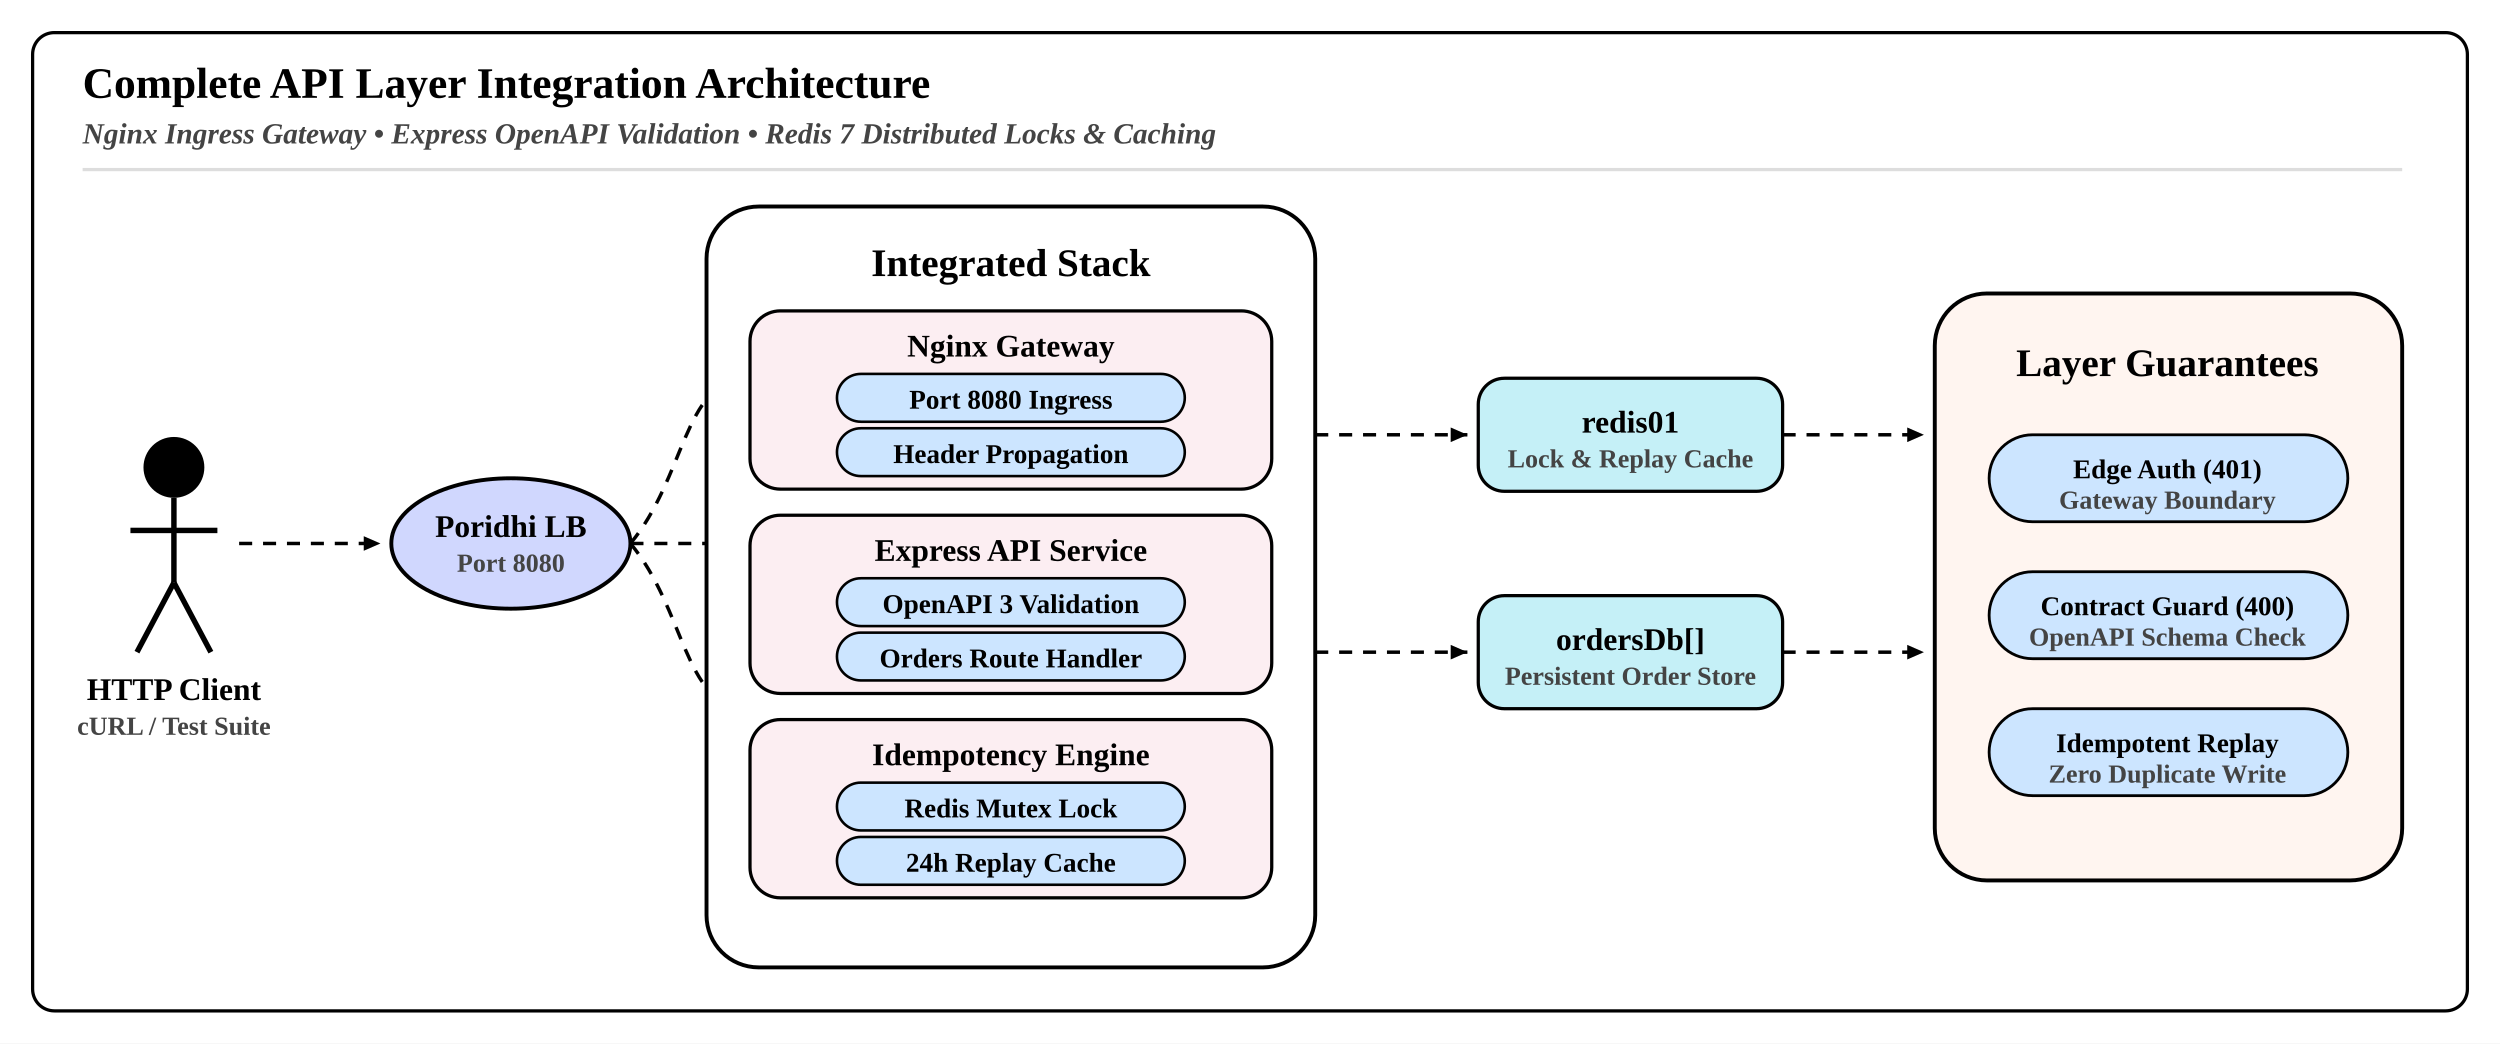
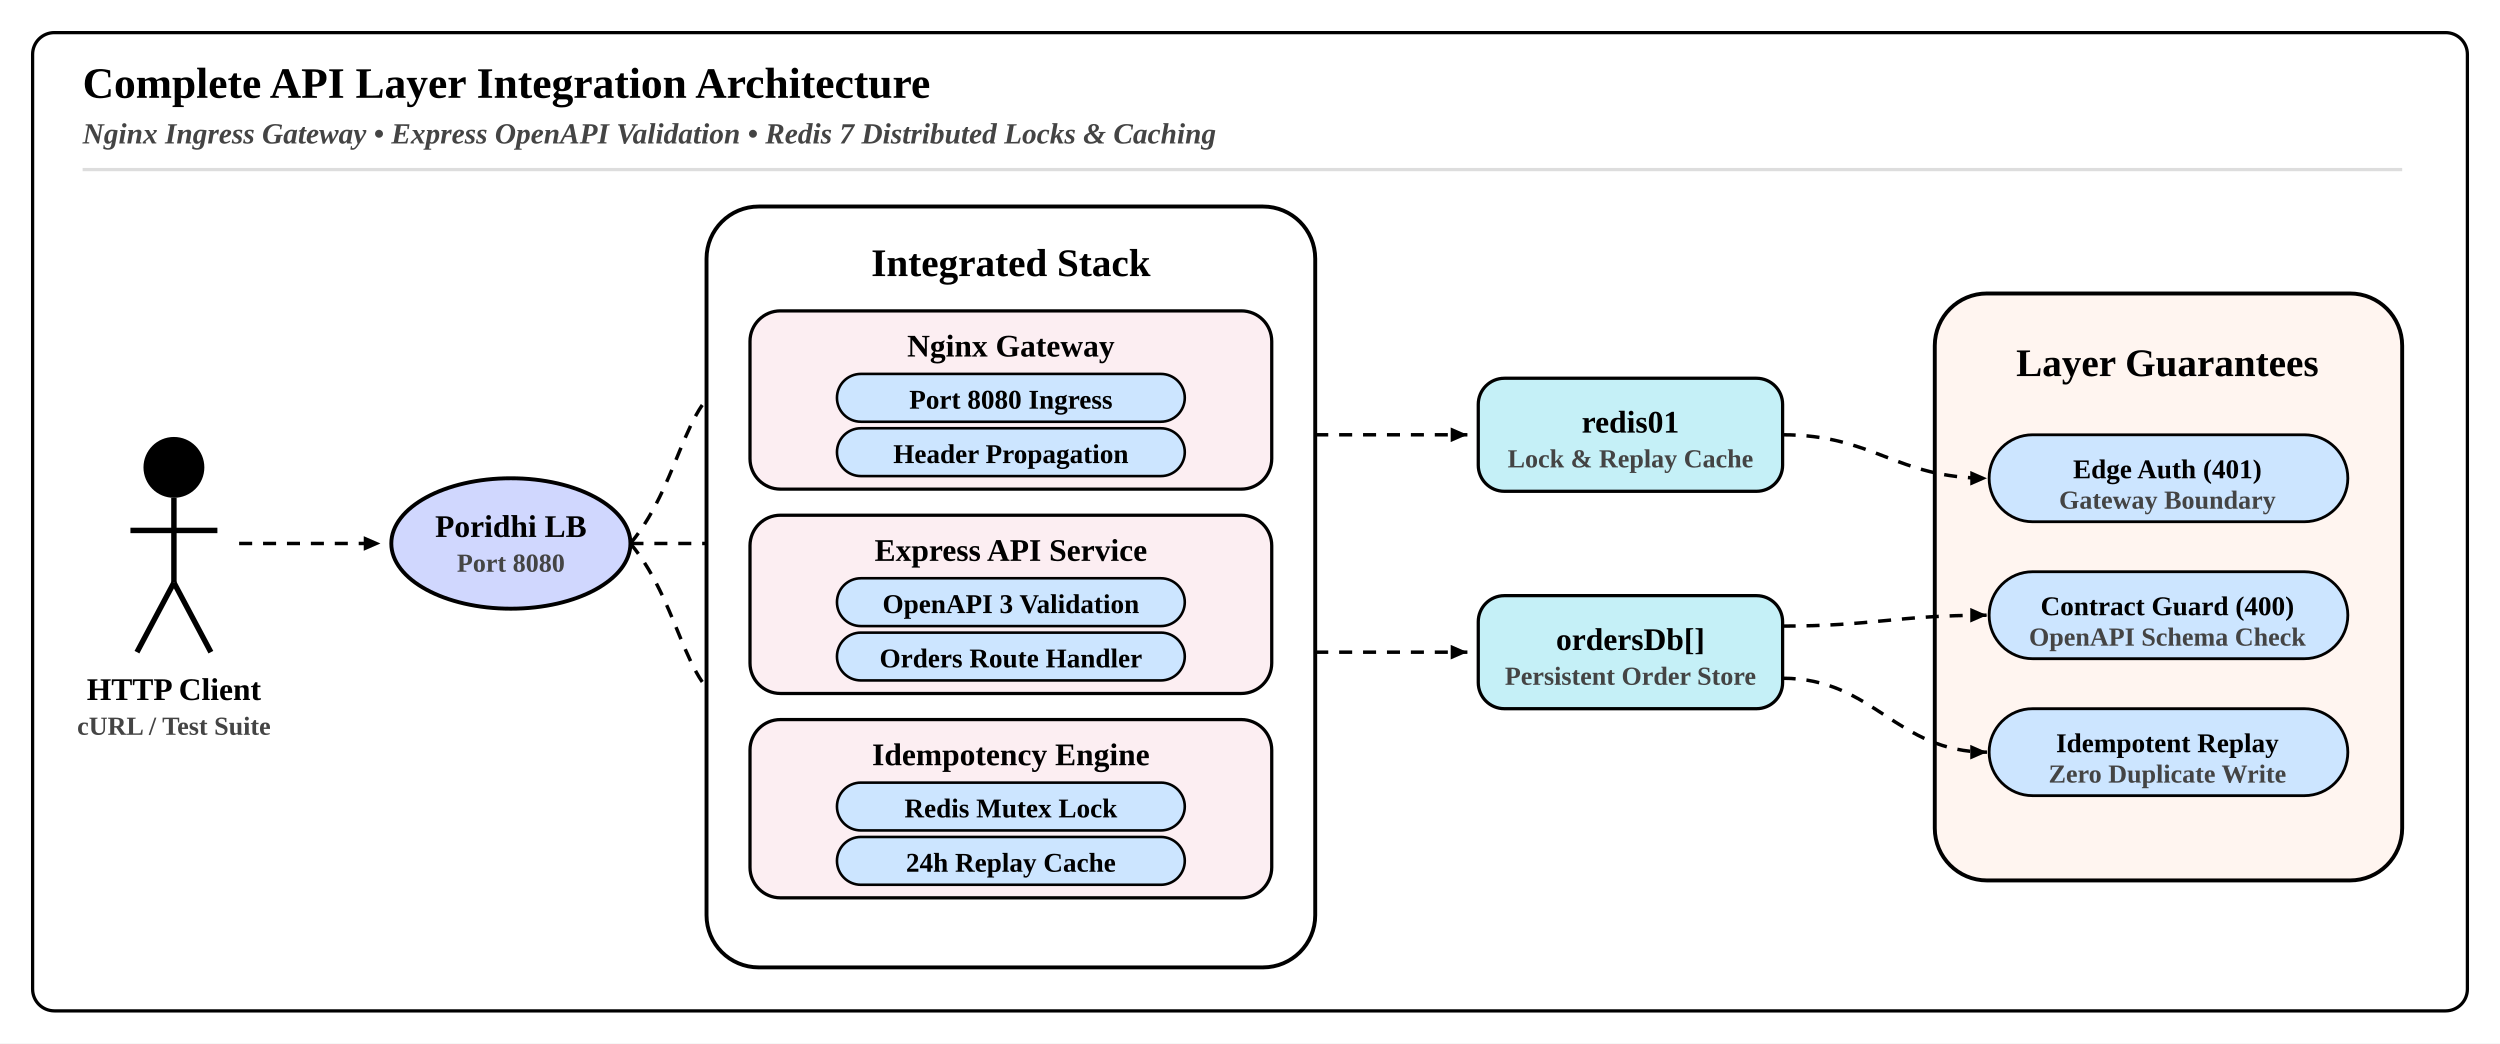
<svg xmlns="http://www.w3.org/2000/svg" viewBox="0 0 1150 480" width="1150" height="480">
  <defs>
    <marker id="arrow" viewBox="0 0 10 10" refX="8" refY="5" markerWidth="6" markerHeight="6" orient="auto-start-reverse">
      <path d="M 0 1.5 L 8 5 L 0 8.5 z" fill="#000000" />
    </marker>
    <style>
      text {
        font-family: "Times New Roman", Times, "Liberation Serif", serif;
        font-weight: bold;
        fill: #000000;
      }
      .banner-title { font-size: 20px; font-weight: bold; }
      .banner-sub { font-size: 13.5px; fill: #444444; font-style: italic; }
      .group-title { font-size: 18px; text-anchor: middle; }
      .card-title { font-size: 14.5px; text-anchor: middle; }
      .pill-text { font-size: 12.5px; text-anchor: middle; }
      .box-title { font-size: 14.5px; text-anchor: middle; }
      .box-sub { font-size: 12px; text-anchor: middle; fill: #444444; }
      .flow-arrow {
        stroke: #000000;
        stroke-width: 1.6;
        stroke-dasharray: 6 5;
        fill: none;
        animation: flowAnimation 1s linear infinite;
      }
      @keyframes flowAnimation {
        from { stroke-dashoffset: 22; }
        to { stroke-dashoffset: 0; }
      }
    </style>
  </defs>
  <rect width="100%" height="100%" fill="#ffffff" />
  <rect x="15" y="15" width="1120" height="450" rx="10" fill="#ffffff" stroke="#000000" stroke-width="1.5" />
  <text x="38" y="45" class="banner-title">Complete API Layer Integration Architecture</text>
  <text x="38" y="66" class="banner-sub">Nginx Ingress Gateway • Express OpenAPI Validation • Redis 7 Distributed Locks &amp; Caching</text>
  <line x1="38" y1="78" x2="1105" y2="78" stroke="#dddddd" stroke-width="1.5" />
  <g id="client" transform="translate(55, 230)">
    <circle cx="25" cy="-15" r="14" fill="#000000" />
    <line x1="25" y1="-1" x2="25" y2="38" stroke="#000000" stroke-width="2.5" />
    <line x1="5" y1="14" x2="45" y2="14" stroke="#000000" stroke-width="2.5" />
    <line x1="25" y1="38" x2="8" y2="70" stroke="#000000" stroke-width="2.5" />
    <line x1="25" y1="38" x2="42" y2="70" stroke="#000000" stroke-width="2.5" />
    <text x="25" y="92" class="box-title">HTTP Client</text>
    <text x="25" y="108" class="box-sub">cURL / Test Suite</text>
  </g>
  <path d="M 110 250 L 175 250" class="flow-arrow" marker-end="url(#arrow)">
    <animate attributeName="stroke-dashoffset" from="22" to="0" dur="1s" repeatCount="indefinite" />
  </path>
  <g id="lb" transform="translate(180, 210)">
    <ellipse cx="55" cy="40" rx="55" ry="30" fill="#d0d7fe" stroke="#000000" stroke-width="1.8" />
    <text x="55" y="37" class="box-title">Poridhi LB</text>
    <text x="55" y="53" class="box-sub">Port 8080</text>
  </g>
  <path d="M 290 250 C 315 220, 315 175, 342 175" class="flow-arrow" marker-end="url(#arrow)">
    <animate attributeName="stroke-dashoffset" from="22" to="0" dur="1s" repeatCount="indefinite" />
  </path>
  <path d="M 290 250 L 342 250" class="flow-arrow" marker-end="url(#arrow)">
    <animate attributeName="stroke-dashoffset" from="22" to="0" dur="1s" repeatCount="indefinite" />
  </path>
  <path d="M 290 250 C 315 280, 315 325, 342 325" class="flow-arrow" marker-end="url(#arrow)">
    <animate attributeName="stroke-dashoffset" from="22" to="0" dur="1s" repeatCount="indefinite" />
  </path>
  <g id="web-app" transform="translate(325, 95)">
    <rect x="0" y="0" width="280" height="350" rx="24" fill="#ffffff" stroke="#000000" stroke-width="1.8" />
    <text x="140" y="32" class="group-title">Integrated Stack</text>
    <g transform="translate(20, 48)">
      <rect x="0" y="0" width="240" height="82" rx="14" fill="#fceef2" stroke="#000000" stroke-width="1.5" />
      <text x="120" y="21" class="card-title">Nginx Gateway</text>
      <rect x="40" y="29" width="160" height="22" rx="11" fill="#cce5ff" stroke="#000000" stroke-width="1.2" />
      <text x="120" y="45" class="pill-text">Port 8080 Ingress</text>
      <rect x="40" y="54" width="160" height="22" rx="11" fill="#cce5ff" stroke="#000000" stroke-width="1.2" />
      <text x="120" y="70" class="pill-text">Header Propagation</text>
    </g>
    <g transform="translate(20, 142)">
      <rect x="0" y="0" width="240" height="82" rx="14" fill="#fceef2" stroke="#000000" stroke-width="1.5" />
      <text x="120" y="21" class="card-title">Express API Service</text>
      <rect x="40" y="29" width="160" height="22" rx="11" fill="#cce5ff" stroke="#000000" stroke-width="1.2" />
      <text x="120" y="45" class="pill-text">OpenAPI 3 Validation</text>
      <rect x="40" y="54" width="160" height="22" rx="11" fill="#cce5ff" stroke="#000000" stroke-width="1.2" />
      <text x="120" y="70" class="pill-text">Orders Route Handler</text>
    </g>
    <g transform="translate(20, 236)">
      <rect x="0" y="0" width="240" height="82" rx="14" fill="#fceef2" stroke="#000000" stroke-width="1.5" />
      <text x="120" y="21" class="card-title">Idempotency Engine</text>
      <rect x="40" y="29" width="160" height="22" rx="11" fill="#cce5ff" stroke="#000000" stroke-width="1.2" />
      <text x="120" y="45" class="pill-text">Redis Mutex Lock</text>
      <rect x="40" y="54" width="160" height="22" rx="11" fill="#cce5ff" stroke="#000000" stroke-width="1.2" />
      <text x="120" y="70" class="pill-text">24h Replay Cache</text>
    </g>
  </g>
  <path d="M 605 200 L 675 200" class="flow-arrow" marker-end="url(#arrow)">
    <animate attributeName="stroke-dashoffset" from="22" to="0" dur="1s" repeatCount="indefinite" />
  </path>
  <path d="M 605 300 L 675 300" class="flow-arrow" marker-end="url(#arrow)">
    <animate attributeName="stroke-dashoffset" from="22" to="0" dur="1s" repeatCount="indefinite" />
  </path>
  <g id="redis-node" transform="translate(680, 174)">
    <rect x="0" y="0" width="140" height="52" rx="12" fill="#c5f0f7" stroke="#000000" stroke-width="1.5" />
    <text x="70" y="25" class="box-title">redis01</text>
    <text x="70" y="41" class="box-sub">Lock &amp; Replay Cache</text>
  </g>
  <g id="orders-node" transform="translate(680, 274)">
    <rect x="0" y="0" width="140" height="52" rx="12" fill="#c5f0f7" stroke="#000000" stroke-width="1.5" />
    <text x="70" y="25" class="box-title">ordersDb[]</text>
    <text x="70" y="41" class="box-sub">Persistent Order Store</text>
  </g>
-   <path d="M 820 200 L 885 200" class="flow-arrow" marker-end="url(#arrow)">
-     <animate attributeName="stroke-dashoffset" from="22" to="0" dur="1s" repeatCount="indefinite" />
-   </path>
-   <path d="M 820 300 L 885 300" class="flow-arrow" marker-end="url(#arrow)">
-     <animate attributeName="stroke-dashoffset" from="22" to="0" dur="1s" repeatCount="indefinite" />
-   </path>
  <g id="integrated-guarantees" transform="translate(890, 135)">
    <rect x="0" y="0" width="215" height="270" rx="24" fill="#fff5f0" stroke="#000000" stroke-width="1.8" />
    <text x="107" y="38" class="group-title">Layer Guarantees</text>
    <rect x="25" y="65" width="165" height="40" rx="20" fill="#cce5ff" stroke="#000000" stroke-width="1.3" />
    <text x="107" y="85" class="pill-text">Edge Auth (401)</text>
    <text x="107" y="99" class="box-sub">Gateway Boundary</text>
    <rect x="25" y="128" width="165" height="40" rx="20" fill="#cce5ff" stroke="#000000" stroke-width="1.3" />
    <text x="107" y="148" class="pill-text">Contract Guard (400)</text>
    <text x="107" y="162" class="box-sub">OpenAPI Schema Check</text>
    <rect x="25" y="191" width="165" height="40" rx="20" fill="#cce5ff" stroke="#000000" stroke-width="1.3" />
    <text x="107" y="211" class="pill-text">Idempotent Replay</text>
    <text x="107" y="225" class="box-sub">Zero Duplicate Write</text>
  </g>
+   <path d="M 820 200 C 862 200, 872 220, 914 220" class="flow-arrow" marker-end="url(#arrow)">
+     <animate attributeName="stroke-dashoffset" from="22" to="0" dur="1s" repeatCount="indefinite" />
+   </path>
+   <path d="M 820 288 C 862 288, 872 283, 914 283" class="flow-arrow" marker-end="url(#arrow)">
+     <animate attributeName="stroke-dashoffset" from="22" to="0" dur="1s" repeatCount="indefinite" />
+   </path>
+   <path d="M 820 312 C 862 312, 872 346, 914 346" class="flow-arrow" marker-end="url(#arrow)">
+     <animate attributeName="stroke-dashoffset" from="22" to="0" dur="1s" repeatCount="indefinite" />
+   </path>
</svg>
